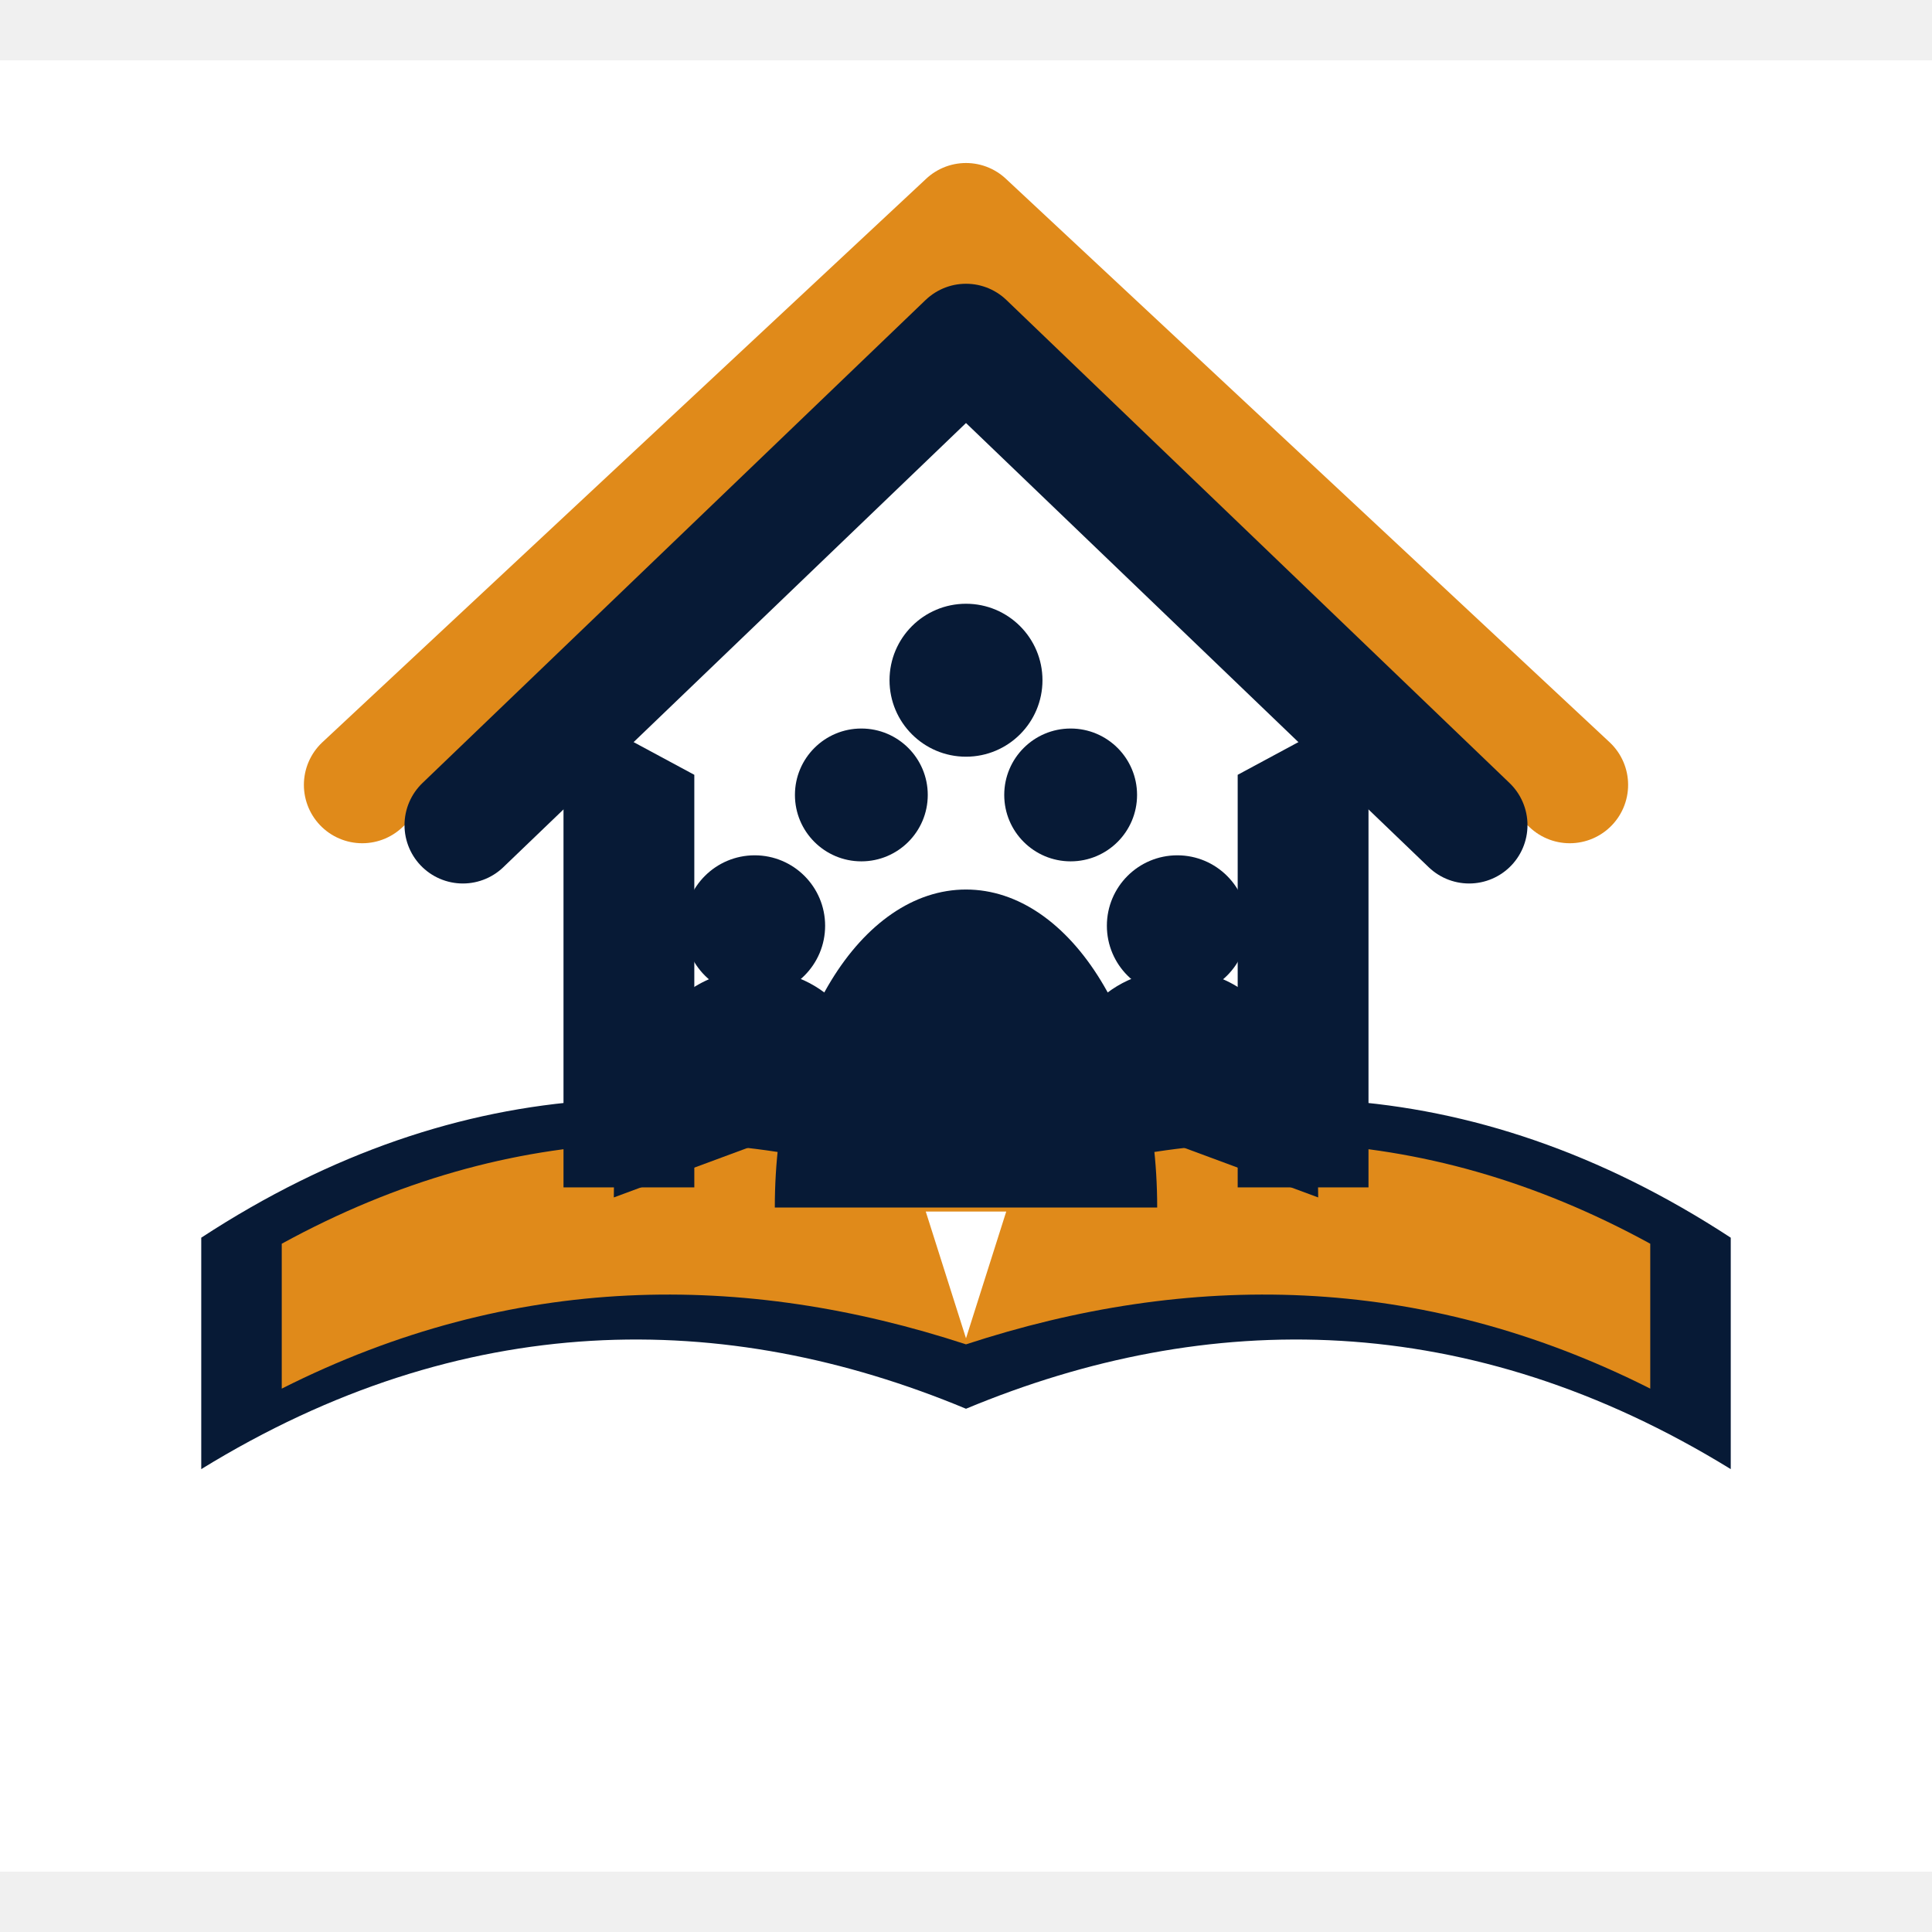
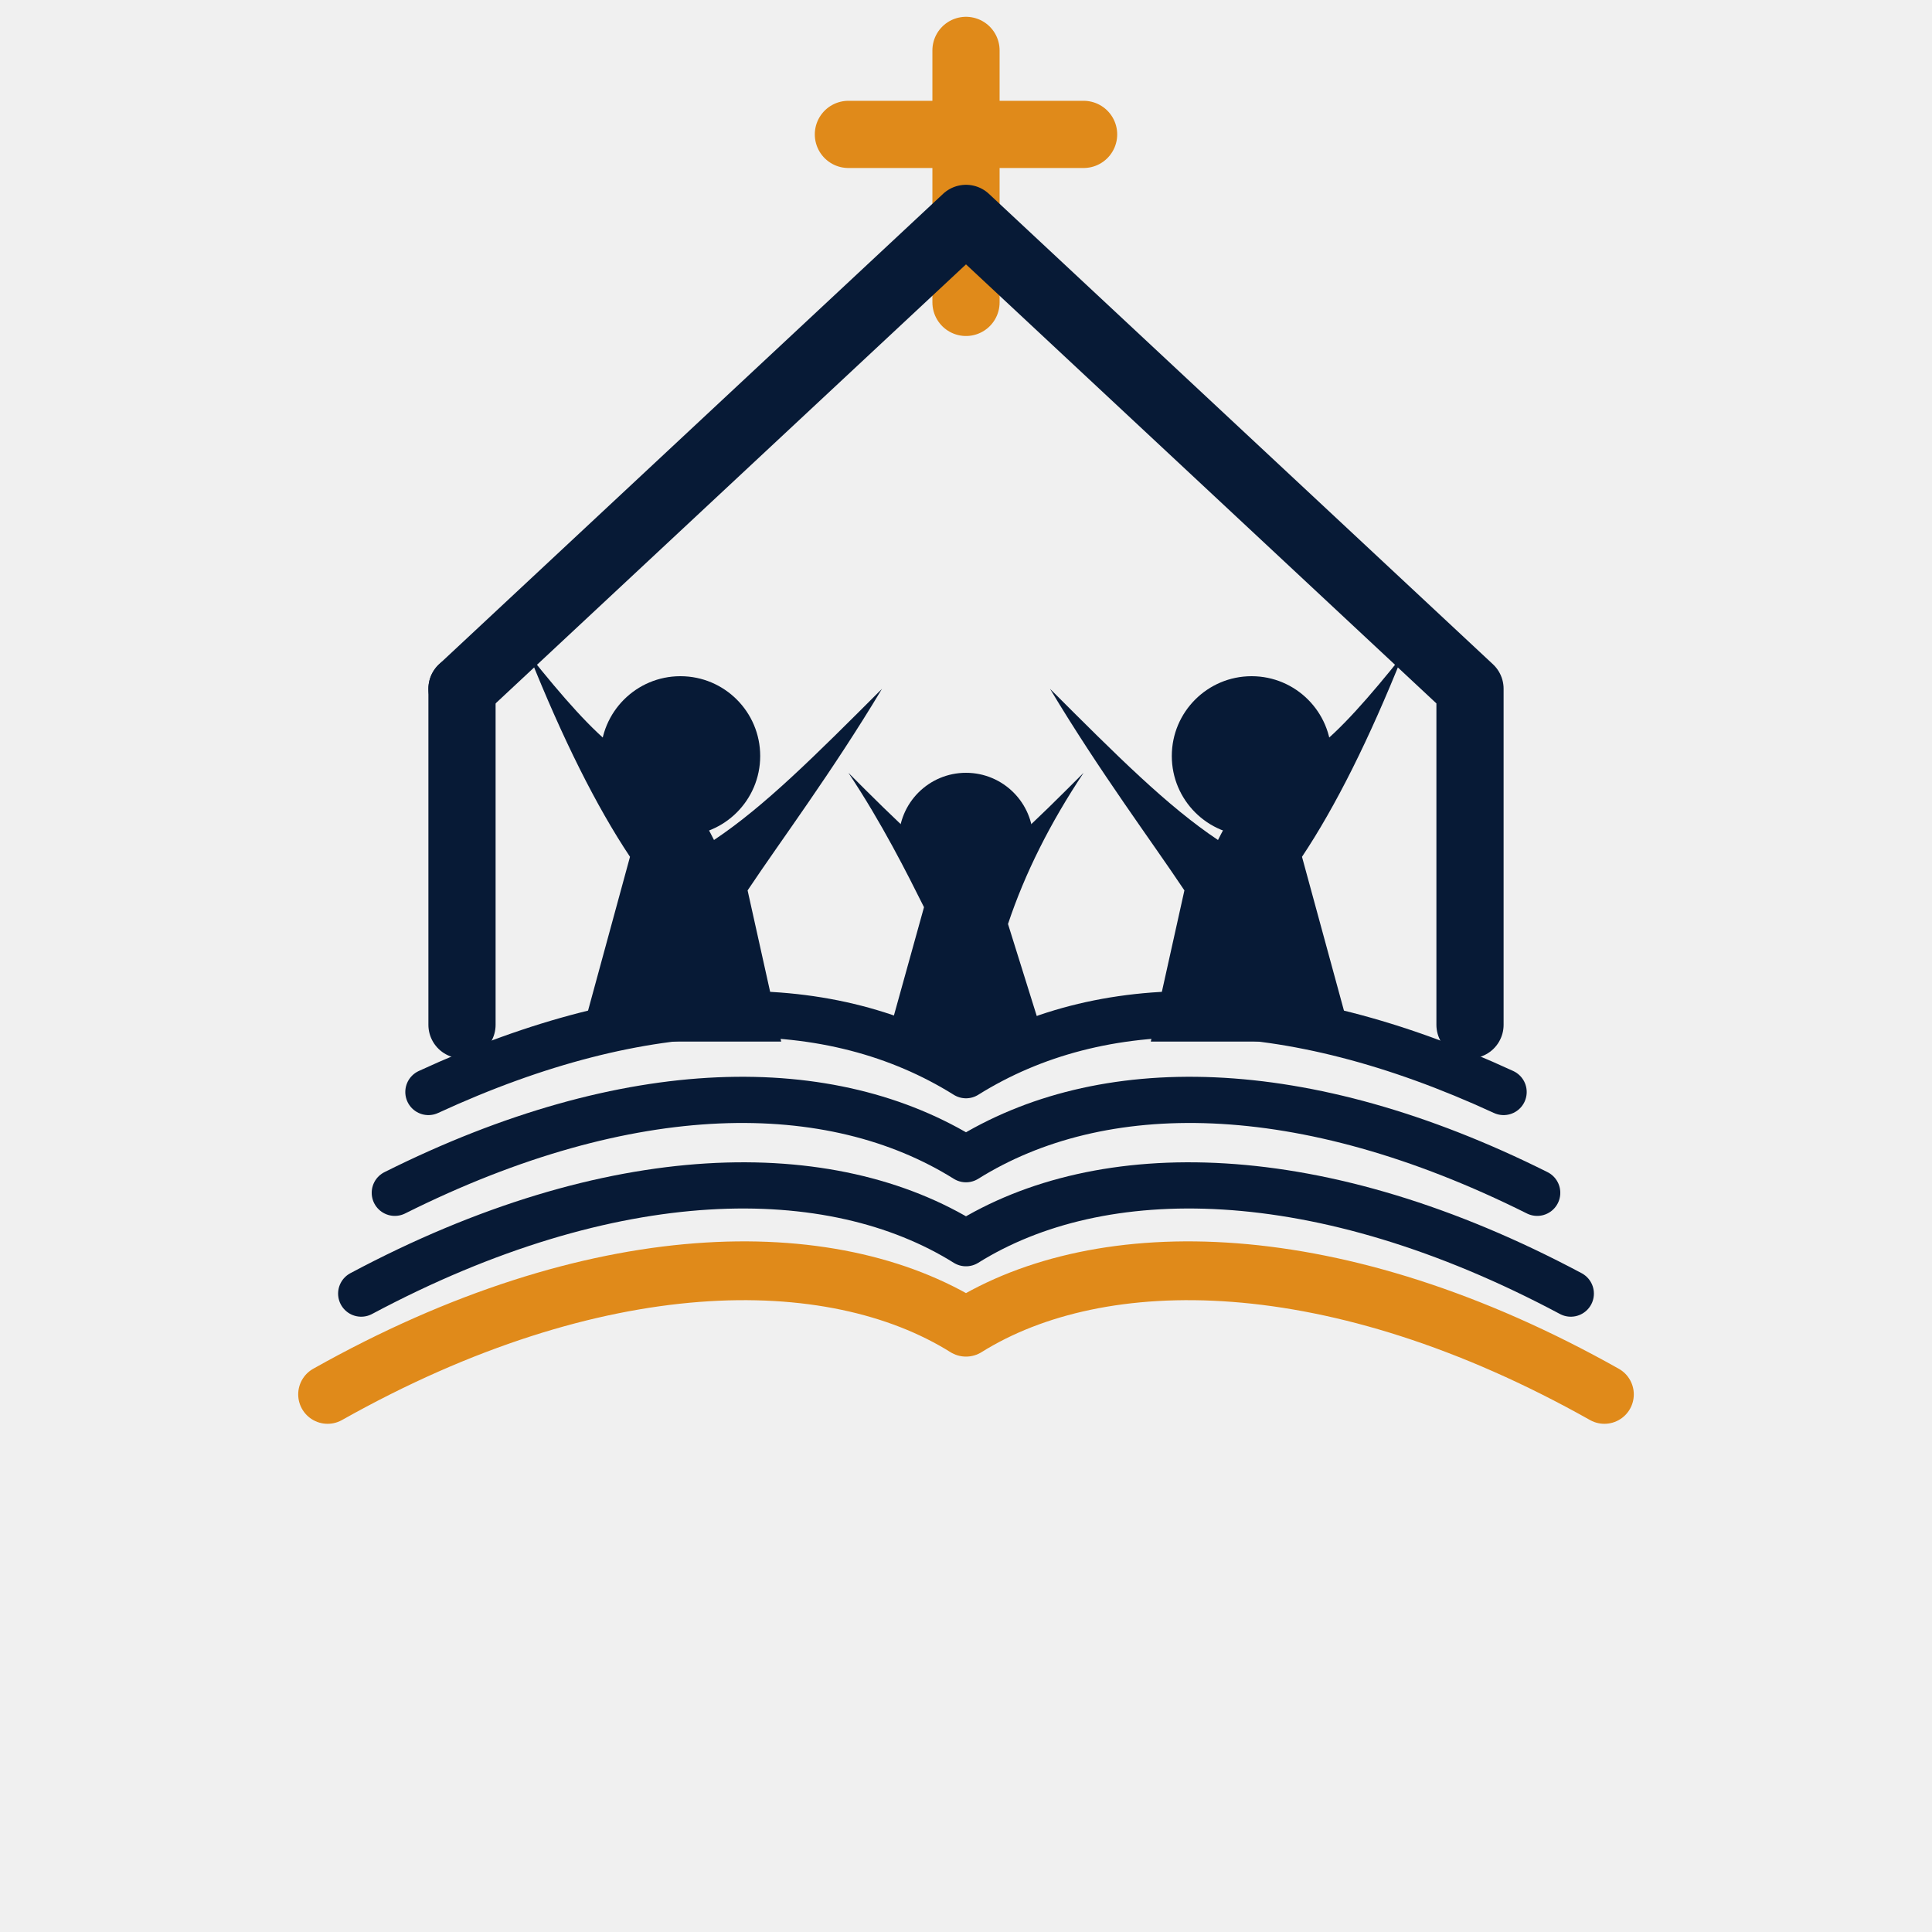
- <svg xmlns="http://www.w3.org/2000/svg" width="256" height="256" viewBox="-48 -42 96 90">
-   <rect x="-48" y="-42" width="96" height="90" fill="white" />
-   <path d="M-38 16.5 C-25 8 -12 8 0 13 C12 8 25 8 38 16.5            L38 28 C25 20 12 20 0 25 C-12 20 -25 20 -38 28 Z" fill="#071A36" />
-   <path d="M-34 16.8 C-22.5 10.5 -11 10.5 0 14.8 C11 10.5 22.5 10.5 34 16.8            L34 24 C22.5 18.2 11 18.2 0 21.8 C-11 18.2 -22.5 18.2 -34 24 Z" fill="#E08A1A" />
-   <path d="M-2 15.2 L0 21.5 L2 15.2 Z" fill="#FFFFFF" />
-   <path d="M-20 -10 V14 H-13.5 V-6.5 Z" fill="#071A36" />
-   <path d="M20 -10 V14 H13.5 V-6.5 Z" fill="#071A36" />
-   <path d="M-30 -6 L0 -34 L30 -6" fill="none" stroke="#E08A1A" stroke-width="5.8" stroke-linejoin="round" stroke-linecap="round" />
-   <path d="M-25 -4 L0 -28 L25 -4" fill="none" stroke="#071A36" stroke-width="5.8" stroke-linejoin="round" stroke-linecap="round" />
-   <circle cx="-10.5" cy="1" r="3.5" fill="#071A36" />
-   <circle cx="10.5" cy="1" r="3.5" fill="#071A36" />
-   <circle cx="-5.2" cy="-5.5" r="3.3" fill="#071A36" />
-   <circle cx="5.2" cy="-5.5" r="3.3" fill="#071A36" />
-   <circle cx="0" cy="-11.2" r="3.8" fill="#071A36" />
-   <path d="M-17.5 14.5 C-17.5 7 -14.5 3.2 -10.5 3.2 C-6.8 3.2 -4.8 6.2 -4 9.5" fill="#071A36" />
-   <path d="M4 9.5 C4.8 6.2 6.8 3.2 10.5 3.2 C14.5 3.2 17.5 7 17.5 14.5" fill="#071A36" />
-   <path d="M-9.5 15 C-9.5 6 -5.2 -0.8 0 -0.8 C5.2 -0.8 9.5 6 9.5 15 Z" fill="#071A36" />
+ <svg xmlns="http://www.w3.org/2000/svg" width="512" height="512" viewBox="0 0 200 230">
+   <g stroke-linecap="round" stroke-linejoin="round">
+     <path d="M100 6 V36 M86 16 H114" fill="none" stroke="#E08A1A" stroke-width="8" />
+     <path d="M40 82 L100 26 L160 82 V122" fill="none" stroke="#071A36" stroke-width="8" />
+     <path d="M40 82 V122" fill="none" stroke="#071A36" stroke-width="8" />
+     <g fill="#071A36" stroke="none">
+       <circle cx="66" cy="90" r="9.5" />
+       <path d="M48 78                C52 88 56 96 60 102                L54 124 H78 L74 106                C78 100 84 92 90 82                C82 90 76 96 70 100                C68 96 64 90 66 90                C62 94 56 88 48 78 Z" />
+       <circle cx="100" cy="100" r="8" />
+       <path d="M86 92                C90 98 93 104 95 108                L90 126 H110 L105 110                C107 104 110 98 114 92                C108 98 104 102 100 104                C96 102 92 98 86 92 Z" />
+       <circle cx="134" cy="90" r="9.5" />
+       <path d="M152 78                C148 88 144 96 140 102                L146 124 H122 L126 106                C122 100 116 92 110 82                C118 90 124 96 130 100                C132 96 136 90 134 90                C138 94 144 88 152 78 Z" />
+     </g>
+     <g fill="none" stroke="#071A36" stroke-width="5.5">
+       <path d="M36 130 C62 118 84 118 100 128 C116 118 138 118 164 130" />
+       <path d="M32 142 C60 128 84 128 100 138 C116 128 140 128 168 142" />
+       <path d="M28 154 C58 138 84 138 100 148 C116 138 142 138 172 154" />
+     </g>
+     <path d="M24 166 C56 148 84 148 100 158 C116 148 144 148 176 166" fill="none" stroke="#E08A1A" stroke-width="7" stroke-linecap="round" />
+   </g>
</svg>
